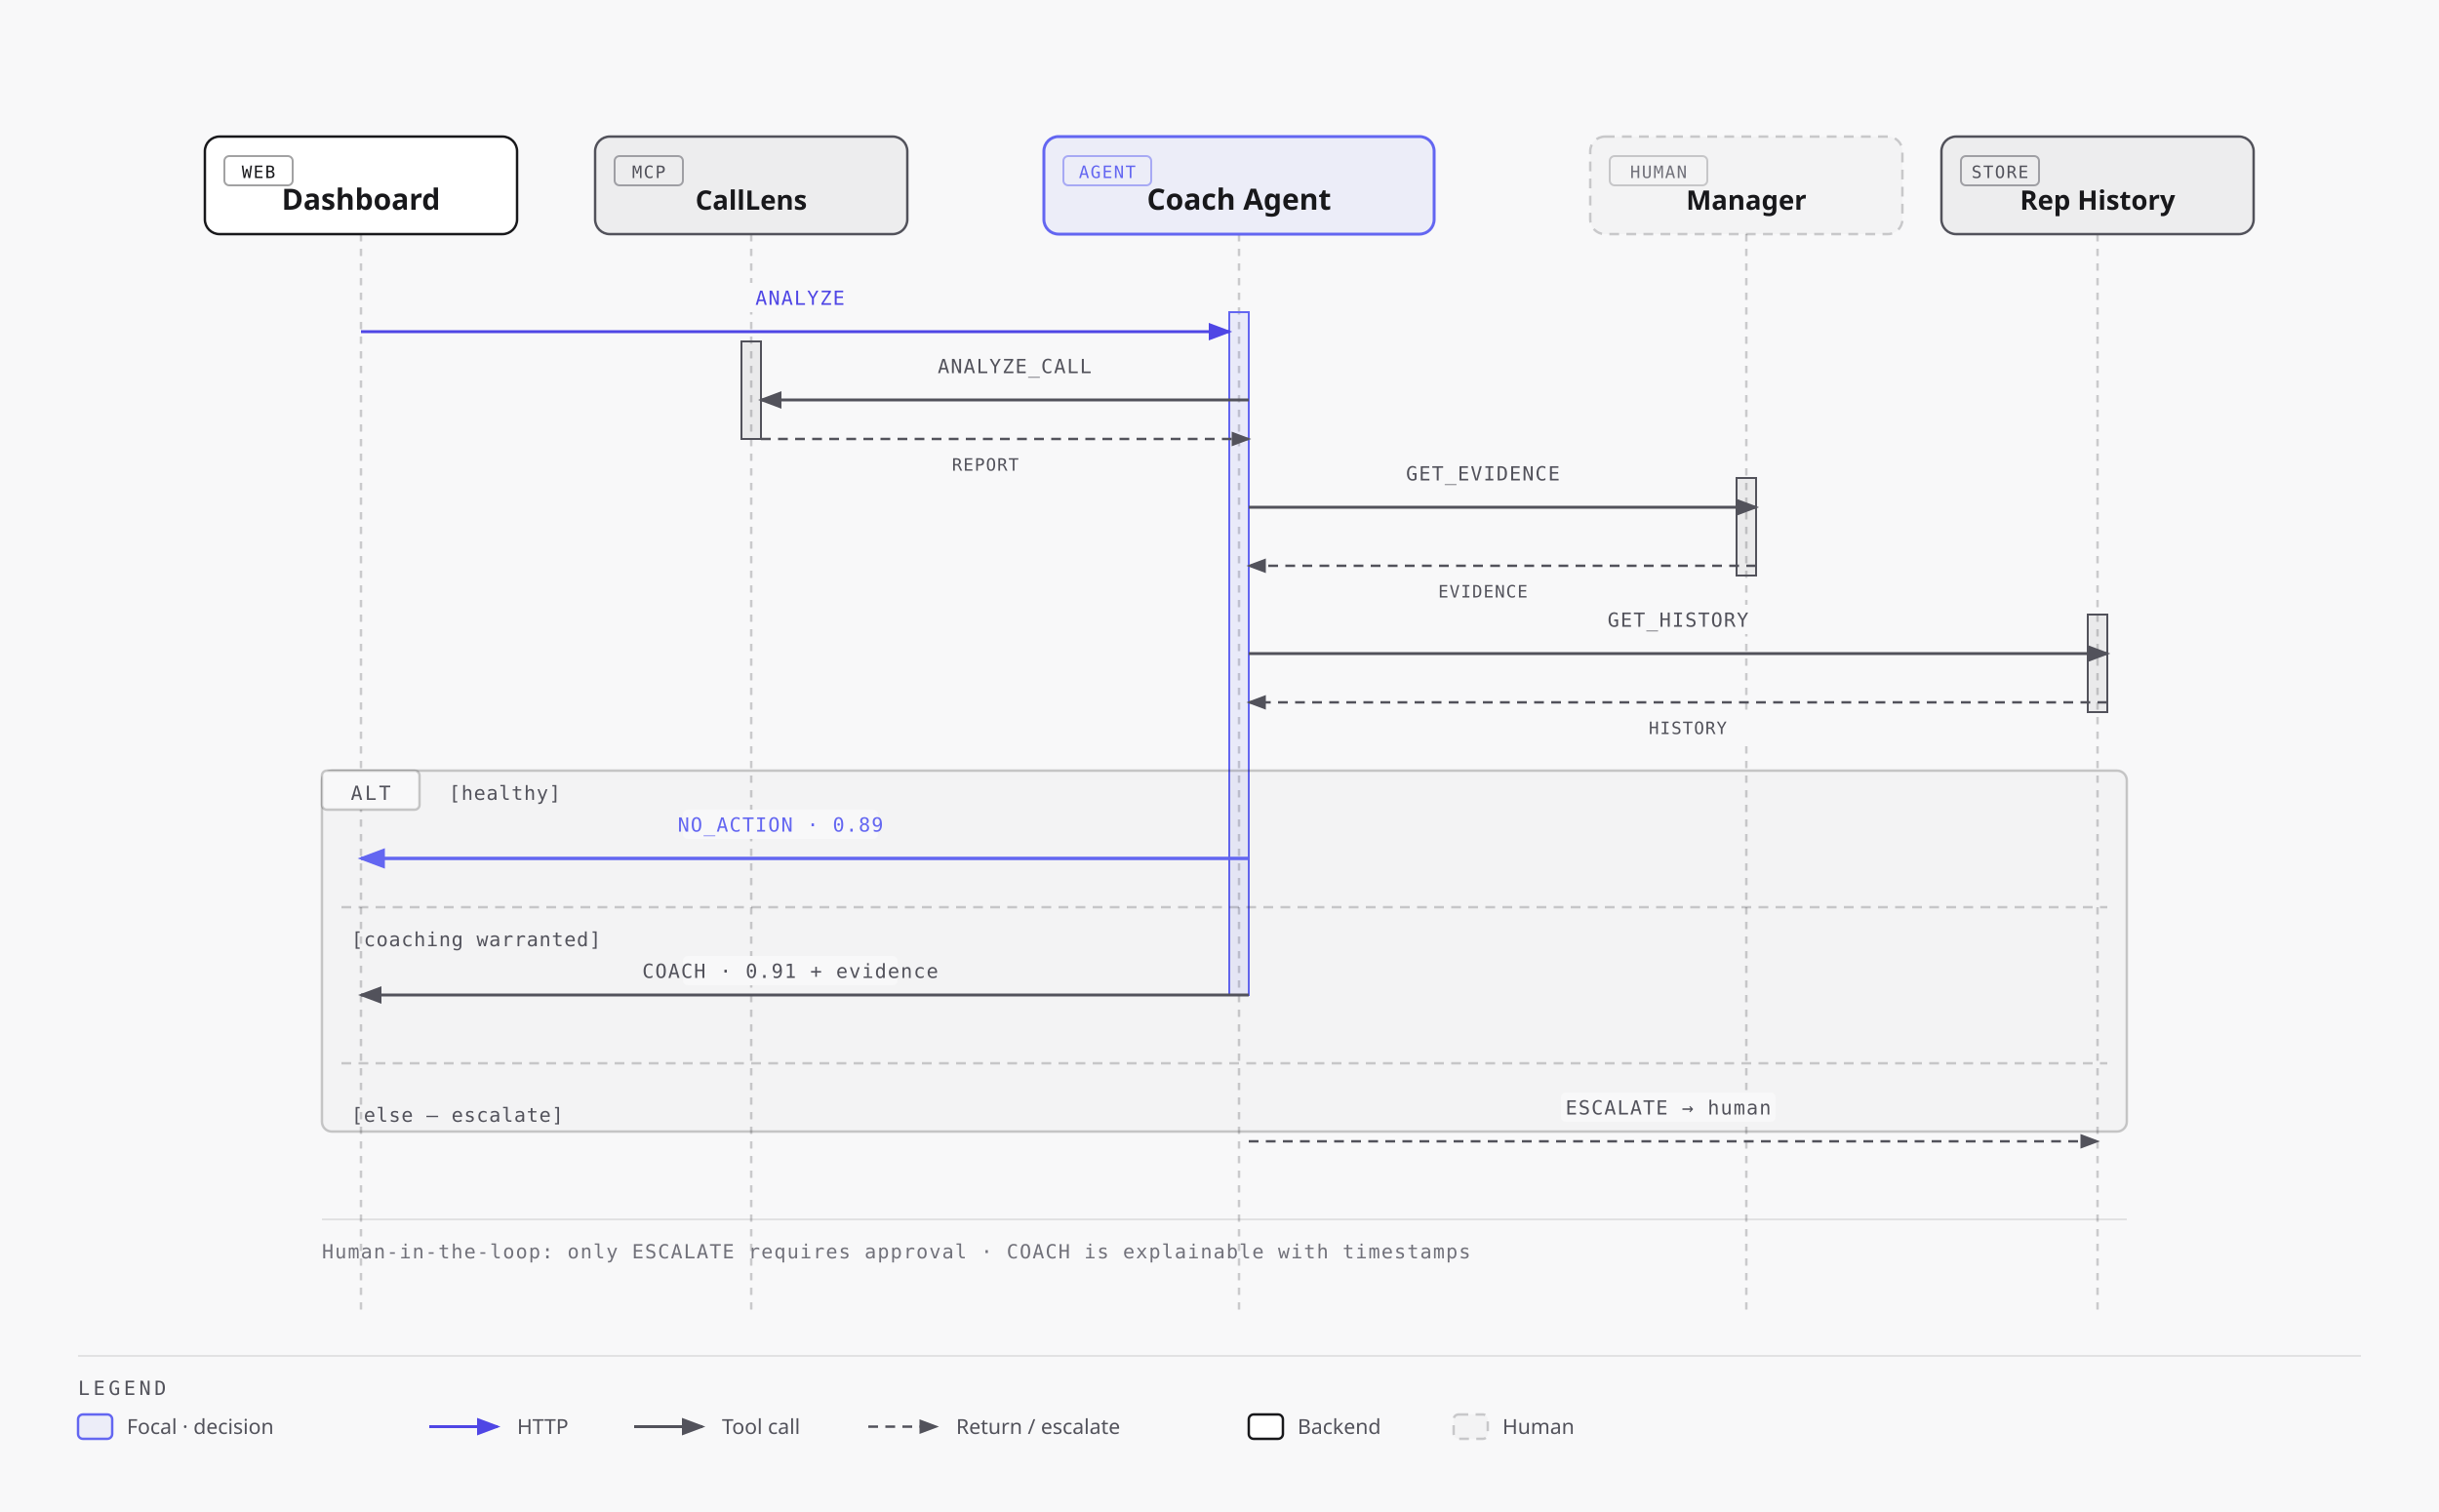
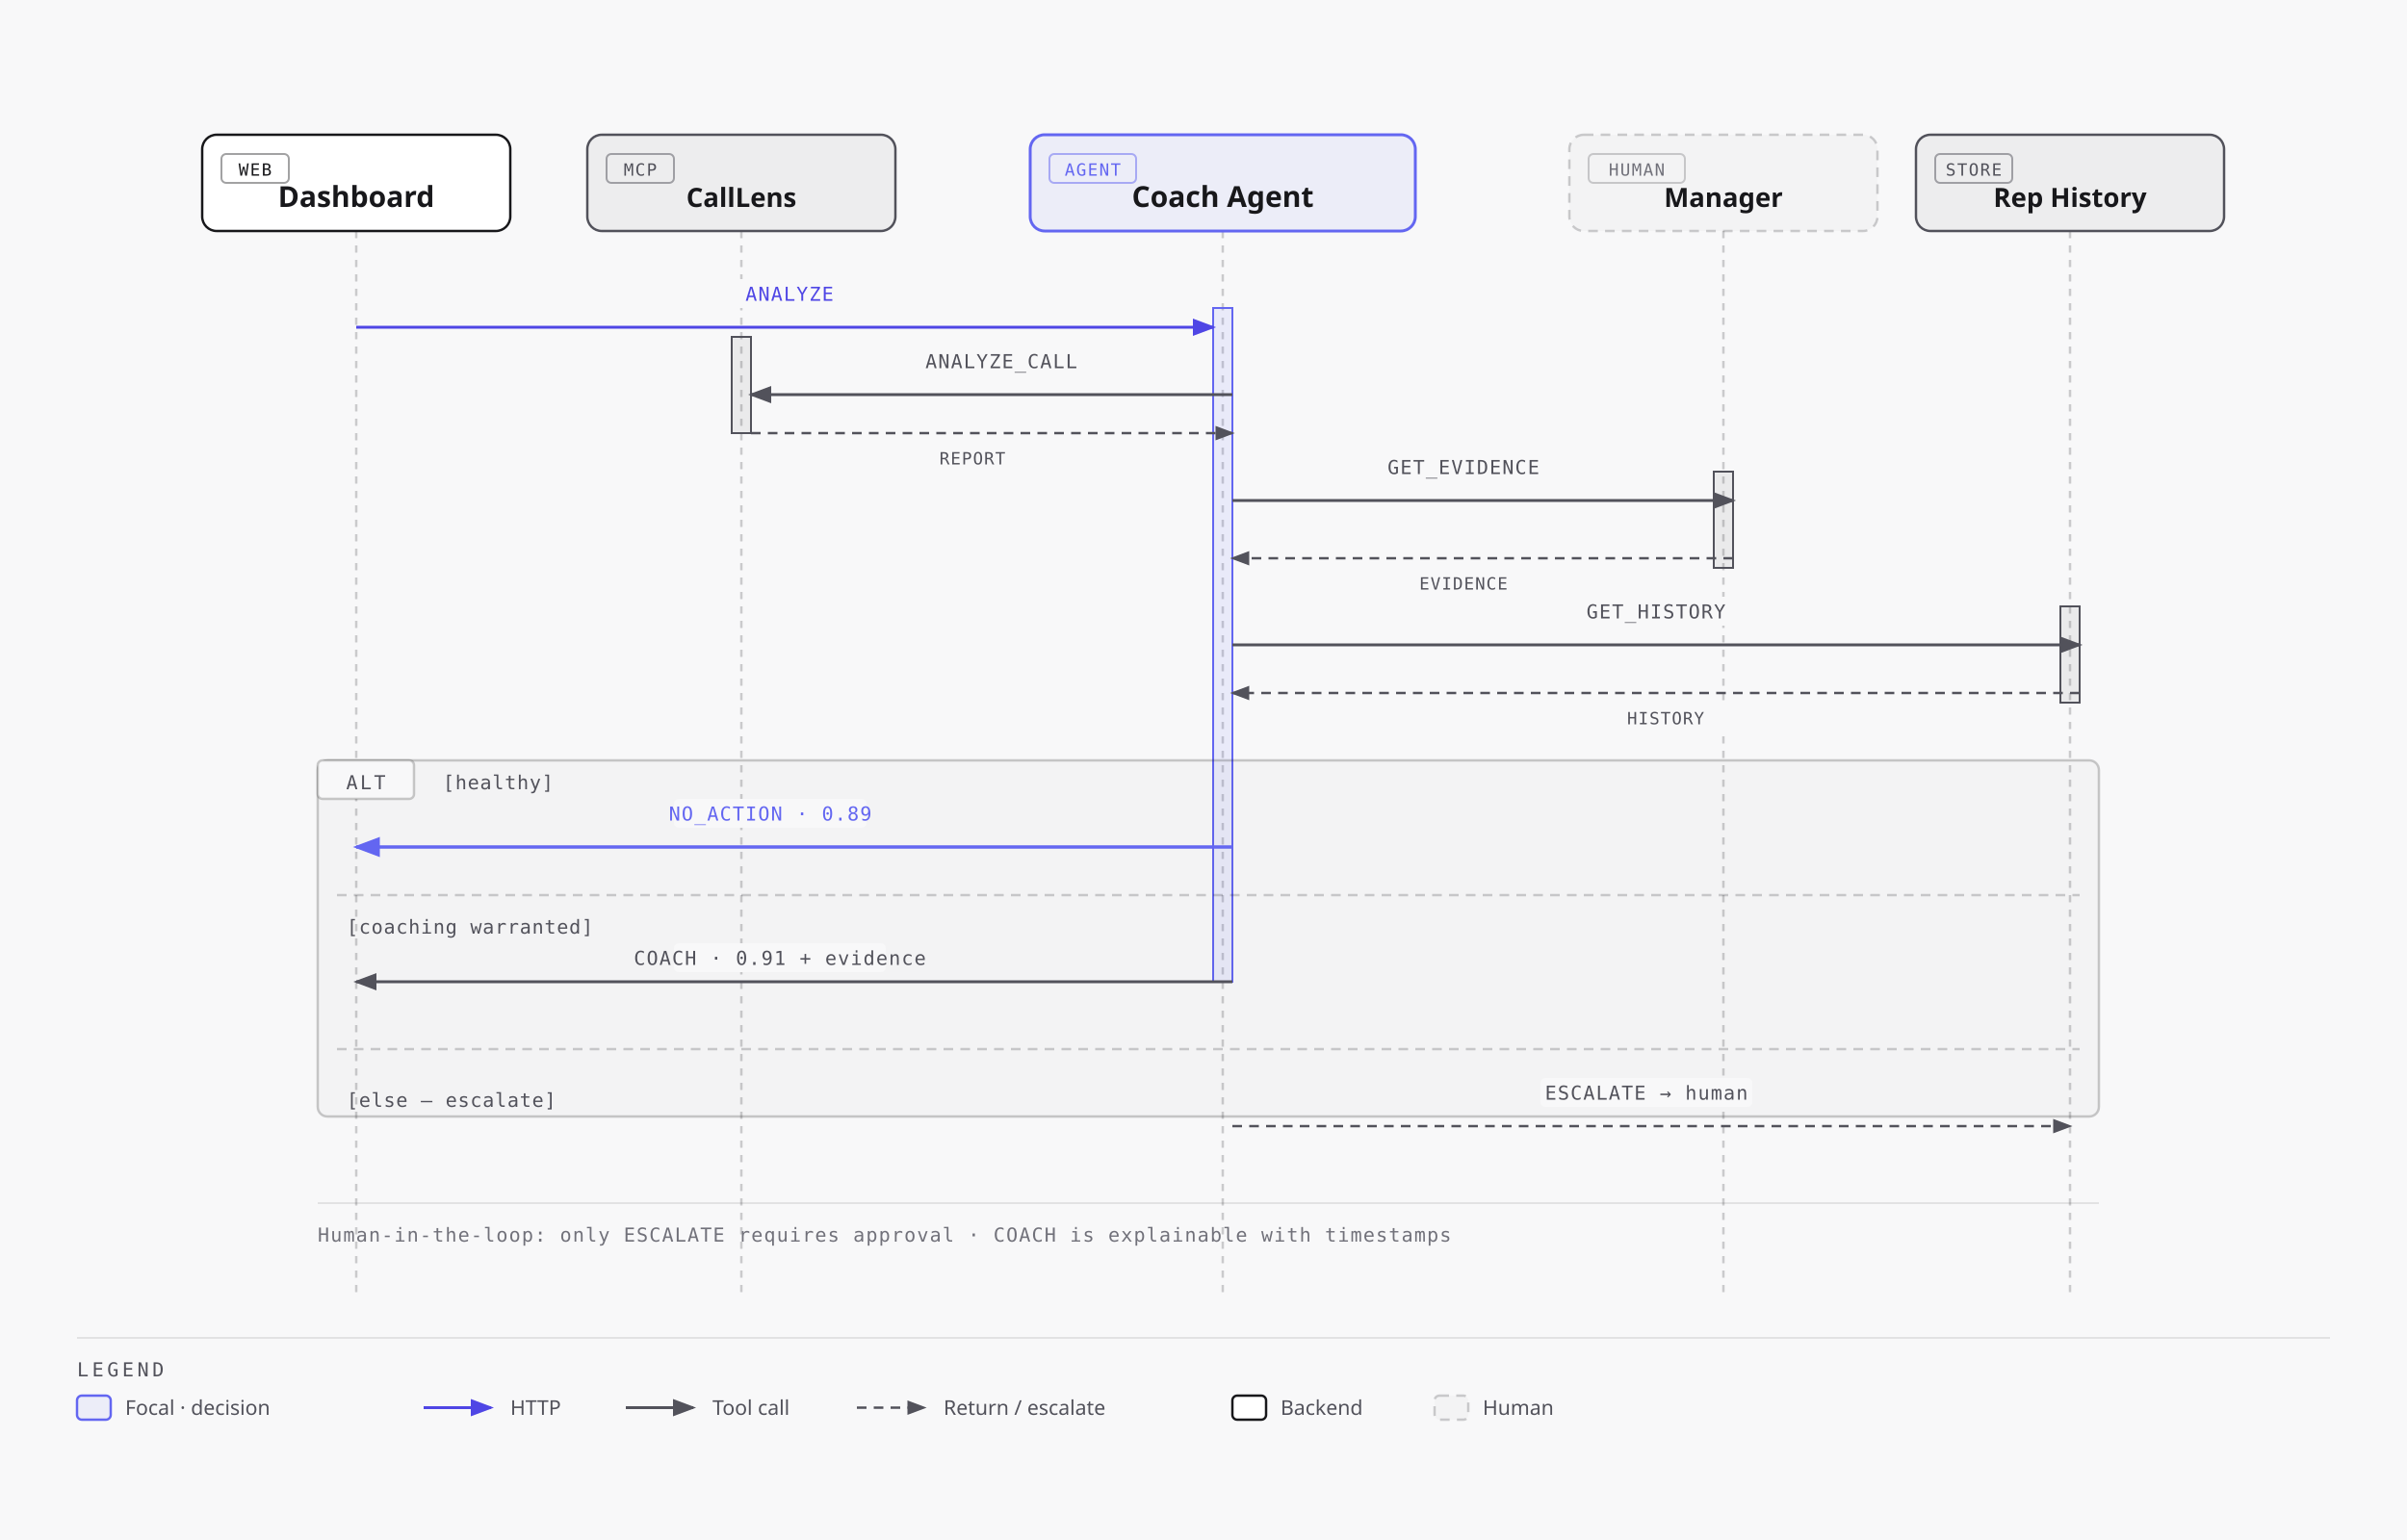
- <svg xmlns="http://www.w3.org/2000/svg" viewBox="0 0 1000 620" role="img" aria-labelledby="coach-seq-title coach-seq-desc">
+ <svg xmlns="http://www.w3.org/2000/svg" viewBox="0 0 1000 640" role="img" aria-labelledby="coach-seq-title coach-seq-desc">
  <defs>
    <marker id="arrow" markerWidth="8" markerHeight="6" refX="7" refY="3" orient="auto">
      <polygon points="0 0, 8 3, 0 6" fill="#52525b" />
    </marker>
    <marker id="arrow-accent" markerWidth="8" markerHeight="6" refX="7" refY="3" orient="auto">
      <polygon points="0 0, 8 3, 0 6" fill="#6366f1" />
    </marker>
    <marker id="arrow-link" markerWidth="8" markerHeight="6" refX="7" refY="3" orient="auto">
      <polygon points="0 0, 8 3, 0 6" fill="#4f46e5" />
    </marker>
    <marker id="arrow-open" markerWidth="8" markerHeight="6" refX="7" refY="3" orient="auto">
      <polyline points="0 0, 8 3, 0 6" fill="none" stroke="#52525b" stroke-width="1.2" />
    </marker>
  </defs>
  <rect width="100%" height="100%" fill="#f8f8f9" />
  <line x1="148" y1="96" x2="148" y2="540" stroke="rgba(24,24,27,0.20)" stroke-width="1" stroke-dasharray="3,3" />
  <line x1="308" y1="96" x2="308" y2="540" stroke="rgba(24,24,27,0.20)" stroke-width="1" stroke-dasharray="3,3" />
  <line x1="508" y1="96" x2="508" y2="540" stroke="rgba(24,24,27,0.20)" stroke-width="1" stroke-dasharray="3,3" />
  <line x1="716" y1="96" x2="716" y2="540" stroke="rgba(24,24,27,0.20)" stroke-width="1" stroke-dasharray="3,3" />
  <line x1="860" y1="96" x2="860" y2="540" stroke="rgba(24,24,27,0.20)" stroke-width="1" stroke-dasharray="3,3" />
  <rect x="504" y="128" width="8" height="280" fill="rgba(99,102,241,0.10)" stroke="#6366f1" stroke-width="0.8" />
  <rect x="304" y="140" width="8" height="40" fill="rgba(24,24,27,0.06)" stroke="#52525b" stroke-width="0.8" />
  <rect x="712" y="196" width="8" height="40" fill="rgba(24,24,27,0.06)" stroke="#52525b" stroke-width="0.8" />
  <rect x="856" y="252" width="8" height="40" fill="rgba(24,24,27,0.06)" stroke="#52525b" stroke-width="0.8" />
  <line x1="148" y1="136" x2="504" y2="136" stroke="#4f46e5" stroke-width="1.2" marker-end="url(#arrow-link)" />
  <rect x="296" y="116" width="64" height="12" rx="2" fill="#f8f8f9" />
  <text x="328" y="125" fill="#4f46e5" font-size="8" font-family="'Geist Mono',monospace" text-anchor="middle" letter-spacing="0.06em">ANALYZE</text>
  <line x1="512" y1="164" x2="312" y2="164" stroke="#52525b" stroke-width="1.2" marker-end="url(#arrow)" />
  <rect x="368" y="144" width="96" height="12" rx="2" fill="#f8f8f9" />
  <text x="416" y="153" fill="#52525b" font-size="8" font-family="'Geist Mono',monospace" text-anchor="middle" letter-spacing="0.06em">ANALYZE_CALL</text>
  <line x1="312" y1="180" x2="512" y2="180" stroke="#52525b" stroke-width="1" stroke-dasharray="4,3" marker-end="url(#arrow)" />
  <rect x="380" y="184" width="48" height="12" rx="2" fill="#f8f8f9" />
  <text x="404" y="193" fill="#52525b" font-size="7" font-family="'Geist Mono',monospace" text-anchor="middle" letter-spacing="0.06em">REPORT</text>
  <line x1="512" y1="208" x2="720" y2="208" stroke="#52525b" stroke-width="1.2" marker-end="url(#arrow)" />
  <rect x="560" y="188" width="96" height="12" rx="2" fill="#f8f8f9" />
  <text x="608" y="197" fill="#52525b" font-size="8" font-family="'Geist Mono',monospace" text-anchor="middle" letter-spacing="0.06em">GET_EVIDENCE</text>
  <line x1="720" y1="232" x2="512" y2="232" stroke="#52525b" stroke-width="1" stroke-dasharray="4,3" marker-end="url(#arrow)" />
  <rect x="576" y="236" width="64" height="12" rx="2" fill="#f8f8f9" />
  <text x="608" y="245" fill="#52525b" font-size="7" font-family="'Geist Mono',monospace" text-anchor="middle" letter-spacing="0.06em">EVIDENCE</text>
  <line x1="512" y1="268" x2="864" y2="268" stroke="#52525b" stroke-width="1.2" marker-end="url(#arrow)" />
  <rect x="640" y="248" width="96" height="12" rx="2" fill="#f8f8f9" />
  <text x="688" y="257" fill="#52525b" font-size="8" font-family="'Geist Mono',monospace" text-anchor="middle" letter-spacing="0.06em">GET_HISTORY</text>
  <line x1="864" y1="288" x2="512" y2="288" stroke="#52525b" stroke-width="1" stroke-dasharray="4,3" marker-end="url(#arrow)" />
  <rect x="664" y="292" width="56" height="12" rx="2" fill="#f8f8f9" />
  <text x="692" y="301" fill="#52525b" font-size="7" font-family="'Geist Mono',monospace" text-anchor="middle" letter-spacing="0.06em">HISTORY</text>
  <rect x="132" y="316" width="740" height="148" rx="4" fill="rgba(24,24,27,0.02)" stroke="rgba(24,24,27,0.22)" stroke-width="1" />
  <rect x="132" y="316" width="40" height="16" rx="2" fill="#f8f8f9" stroke="rgba(24,24,27,0.22)" stroke-width="1" />
  <text x="152" y="328" fill="#52525b" font-size="8" font-family="'Geist Mono',monospace" text-anchor="middle" letter-spacing="0.12em">ALT</text>
  <text x="184" y="328" fill="#52525b" font-size="8" font-family="'Geist Mono',monospace" letter-spacing="0.04em">[healthy]</text>
  <line x1="140" y1="372" x2="864" y2="372" stroke="rgba(24,24,27,0.20)" stroke-width="1" stroke-dasharray="4,3" />
  <text x="144" y="388" fill="#52525b" font-size="8" font-family="'Geist Mono',monospace" letter-spacing="0.04em">[coaching warranted]</text>
  <text x="144" y="460" fill="#52525b" font-size="8" font-family="'Geist Mono',monospace" letter-spacing="0.04em">[else — escalate]</text>
  <line x1="140" y1="436" x2="864" y2="436" stroke="rgba(24,24,27,0.20)" stroke-width="1" stroke-dasharray="4,3" />
  <line x1="512" y1="352" x2="148" y2="352" stroke="#6366f1" stroke-width="1.4" marker-end="url(#arrow-accent)" />
  <rect x="280" y="332" width="80" height="12" rx="2" fill="#f8f8f9" />
  <text x="320" y="341" fill="#6366f1" font-size="8" font-family="'Geist Mono',monospace" text-anchor="middle" letter-spacing="0.06em">NO_ACTION · 0.89</text>
  <line x1="512" y1="408" x2="148" y2="408" stroke="#52525b" stroke-width="1.2" marker-end="url(#arrow)" />
  <rect x="280" y="392" width="88" height="12" rx="2" fill="#f8f8f9" />
  <text x="324" y="401" fill="#52525b" font-size="8" font-family="'Geist Mono',monospace" text-anchor="middle" letter-spacing="0.06em">COACH · 0.91 + evidence</text>
  <line x1="512" y1="468" x2="860" y2="468" stroke="#52525b" stroke-width="1" stroke-dasharray="4,3" marker-end="url(#arrow)" />
  <rect x="640" y="448" width="88" height="12" rx="2" fill="#f8f8f9" />
  <text x="684" y="457" fill="#52525b" font-size="8" font-family="'Geist Mono',monospace" text-anchor="middle" letter-spacing="0.06em">ESCALATE → human</text>
  <rect x="84" y="56" width="128" height="40" rx="6" fill="#f8f8f9" />
  <rect x="84" y="56" width="128" height="40" rx="6" fill="#ffffff" stroke="#18181b" stroke-width="1" />
  <rect x="92" y="64" width="28" height="12" rx="2" fill="transparent" stroke="rgba(24,24,27,0.40)" stroke-width="0.8" />
  <text x="106" y="73" fill="#18181b" font-size="7" font-family="'Geist Mono',monospace" text-anchor="middle" letter-spacing="0.08em">WEB</text>
  <text x="148" y="86" fill="#18181b" font-size="12" font-weight="600" font-family="'Geist',sans-serif" text-anchor="middle">Dashboard</text>
  <rect x="428" y="56" width="160" height="40" rx="6" fill="#f8f8f9" />
  <rect x="428" y="56" width="160" height="40" rx="6" fill="rgba(99,102,241,0.08)" stroke="#6366f1" stroke-width="1.2" />
  <rect x="436" y="64" width="36" height="12" rx="2" fill="transparent" stroke="rgba(99,102,241,0.50)" stroke-width="0.8" />
  <text x="454" y="73" fill="#6366f1" font-size="7" font-family="'Geist Mono',monospace" text-anchor="middle" letter-spacing="0.08em">AGENT</text>
  <text x="508" y="86" fill="#18181b" font-size="12" font-weight="600" font-family="'Geist',sans-serif" text-anchor="middle">Coach Agent</text>
  <rect x="244" y="56" width="128" height="40" rx="6" fill="#f8f8f9" />
  <rect x="244" y="56" width="128" height="40" rx="6" fill="rgba(24,24,27,0.05)" stroke="#52525b" stroke-width="1" />
  <rect x="252" y="64" width="28" height="12" rx="2" fill="transparent" stroke="rgba(82,82,91,0.50)" stroke-width="0.8" />
  <text x="266" y="73" fill="#52525b" font-size="7" font-family="'Geist Mono',monospace" text-anchor="middle" letter-spacing="0.08em">MCP</text>
  <text x="308" y="86" fill="#18181b" font-size="11" font-weight="600" font-family="'Geist',sans-serif" text-anchor="middle">CallLens</text>
  <rect x="796" y="56" width="128" height="40" rx="6" fill="#f8f8f9" />
  <rect x="796" y="56" width="128" height="40" rx="6" fill="rgba(24,24,27,0.05)" stroke="#52525b" stroke-width="1" />
  <rect x="804" y="64" width="32" height="12" rx="2" fill="transparent" stroke="rgba(82,82,91,0.50)" stroke-width="0.8" />
  <text x="820" y="73" fill="#52525b" font-size="7" font-family="'Geist Mono',monospace" text-anchor="middle" letter-spacing="0.08em">STORE</text>
  <text x="860" y="86" fill="#18181b" font-size="11" font-weight="600" font-family="'Geist',sans-serif" text-anchor="middle">Rep History</text>
  <rect x="652" y="56" width="128" height="40" rx="6" fill="#f8f8f9" />
  <rect x="652" y="56" width="128" height="40" rx="6" fill="rgba(24,24,27,0.02)" stroke="rgba(24,24,27,0.20)" stroke-width="1" stroke-dasharray="4,3" />
  <rect x="660" y="64" width="40" height="12" rx="2" fill="transparent" stroke="rgba(24,24,27,0.20)" stroke-width="0.8" />
  <text x="680" y="73" fill="#71717a" font-size="7" font-family="'Geist Mono',monospace" text-anchor="middle" letter-spacing="0.08em">HUMAN</text>
  <text x="716" y="86" fill="#18181b" font-size="11" font-weight="600" font-family="'Geist',sans-serif" text-anchor="middle">Manager</text>
  <line x1="132" y1="500" x2="872" y2="500" stroke="rgba(24,24,27,0.10)" stroke-width="0.8" />
  <text x="132" y="516" fill="#71717a" font-size="8" font-family="'Geist Mono',monospace" letter-spacing="0.06em">Human-in-the-loop: only ESCALATE requires approval · COACH is explainable with timestamps</text>
  <line x1="32" y1="556" x2="968" y2="556" stroke="rgba(24,24,27,0.10)" stroke-width="0.8" />
  <text x="32" y="572" fill="#52525b" font-size="8" font-family="'Geist Mono',monospace" letter-spacing="0.18em">LEGEND</text>
  <rect x="32" y="580" width="14" height="10" rx="2" fill="rgba(99,102,241,0.08)" stroke="#6366f1" stroke-width="1" />
  <text x="52" y="588" fill="#52525b" font-size="8.5" font-family="'Geist',sans-serif">Focal · decision</text>
  <line x1="176" y1="585" x2="204" y2="585" stroke="#4f46e5" stroke-width="1.2" marker-end="url(#arrow-link)" />
  <text x="212" y="588" fill="#52525b" font-size="8.5" font-family="'Geist',sans-serif">HTTP</text>
  <line x1="260" y1="585" x2="288" y2="585" stroke="#52525b" stroke-width="1.2" marker-end="url(#arrow)" />
  <text x="296" y="588" fill="#52525b" font-size="8.5" font-family="'Geist',sans-serif">Tool call</text>
  <line x1="356" y1="585" x2="384" y2="585" stroke="#52525b" stroke-width="1" stroke-dasharray="4,3" marker-end="url(#arrow)" />
  <text x="392" y="588" fill="#52525b" font-size="8.5" font-family="'Geist',sans-serif">Return / escalate</text>
  <rect x="512" y="580" width="14" height="10" rx="2" fill="#ffffff" stroke="#18181b" stroke-width="1" />
  <text x="532" y="588" fill="#52525b" font-size="8.5" font-family="'Geist',sans-serif">Backend</text>
  <rect x="596" y="580" width="14" height="10" rx="2" fill="rgba(24,24,27,0.02)" stroke="rgba(24,24,27,0.20)" stroke-width="1" stroke-dasharray="4,3" />
  <text x="616" y="588" fill="#52525b" font-size="8.5" font-family="'Geist',sans-serif">Human</text>
</svg>
